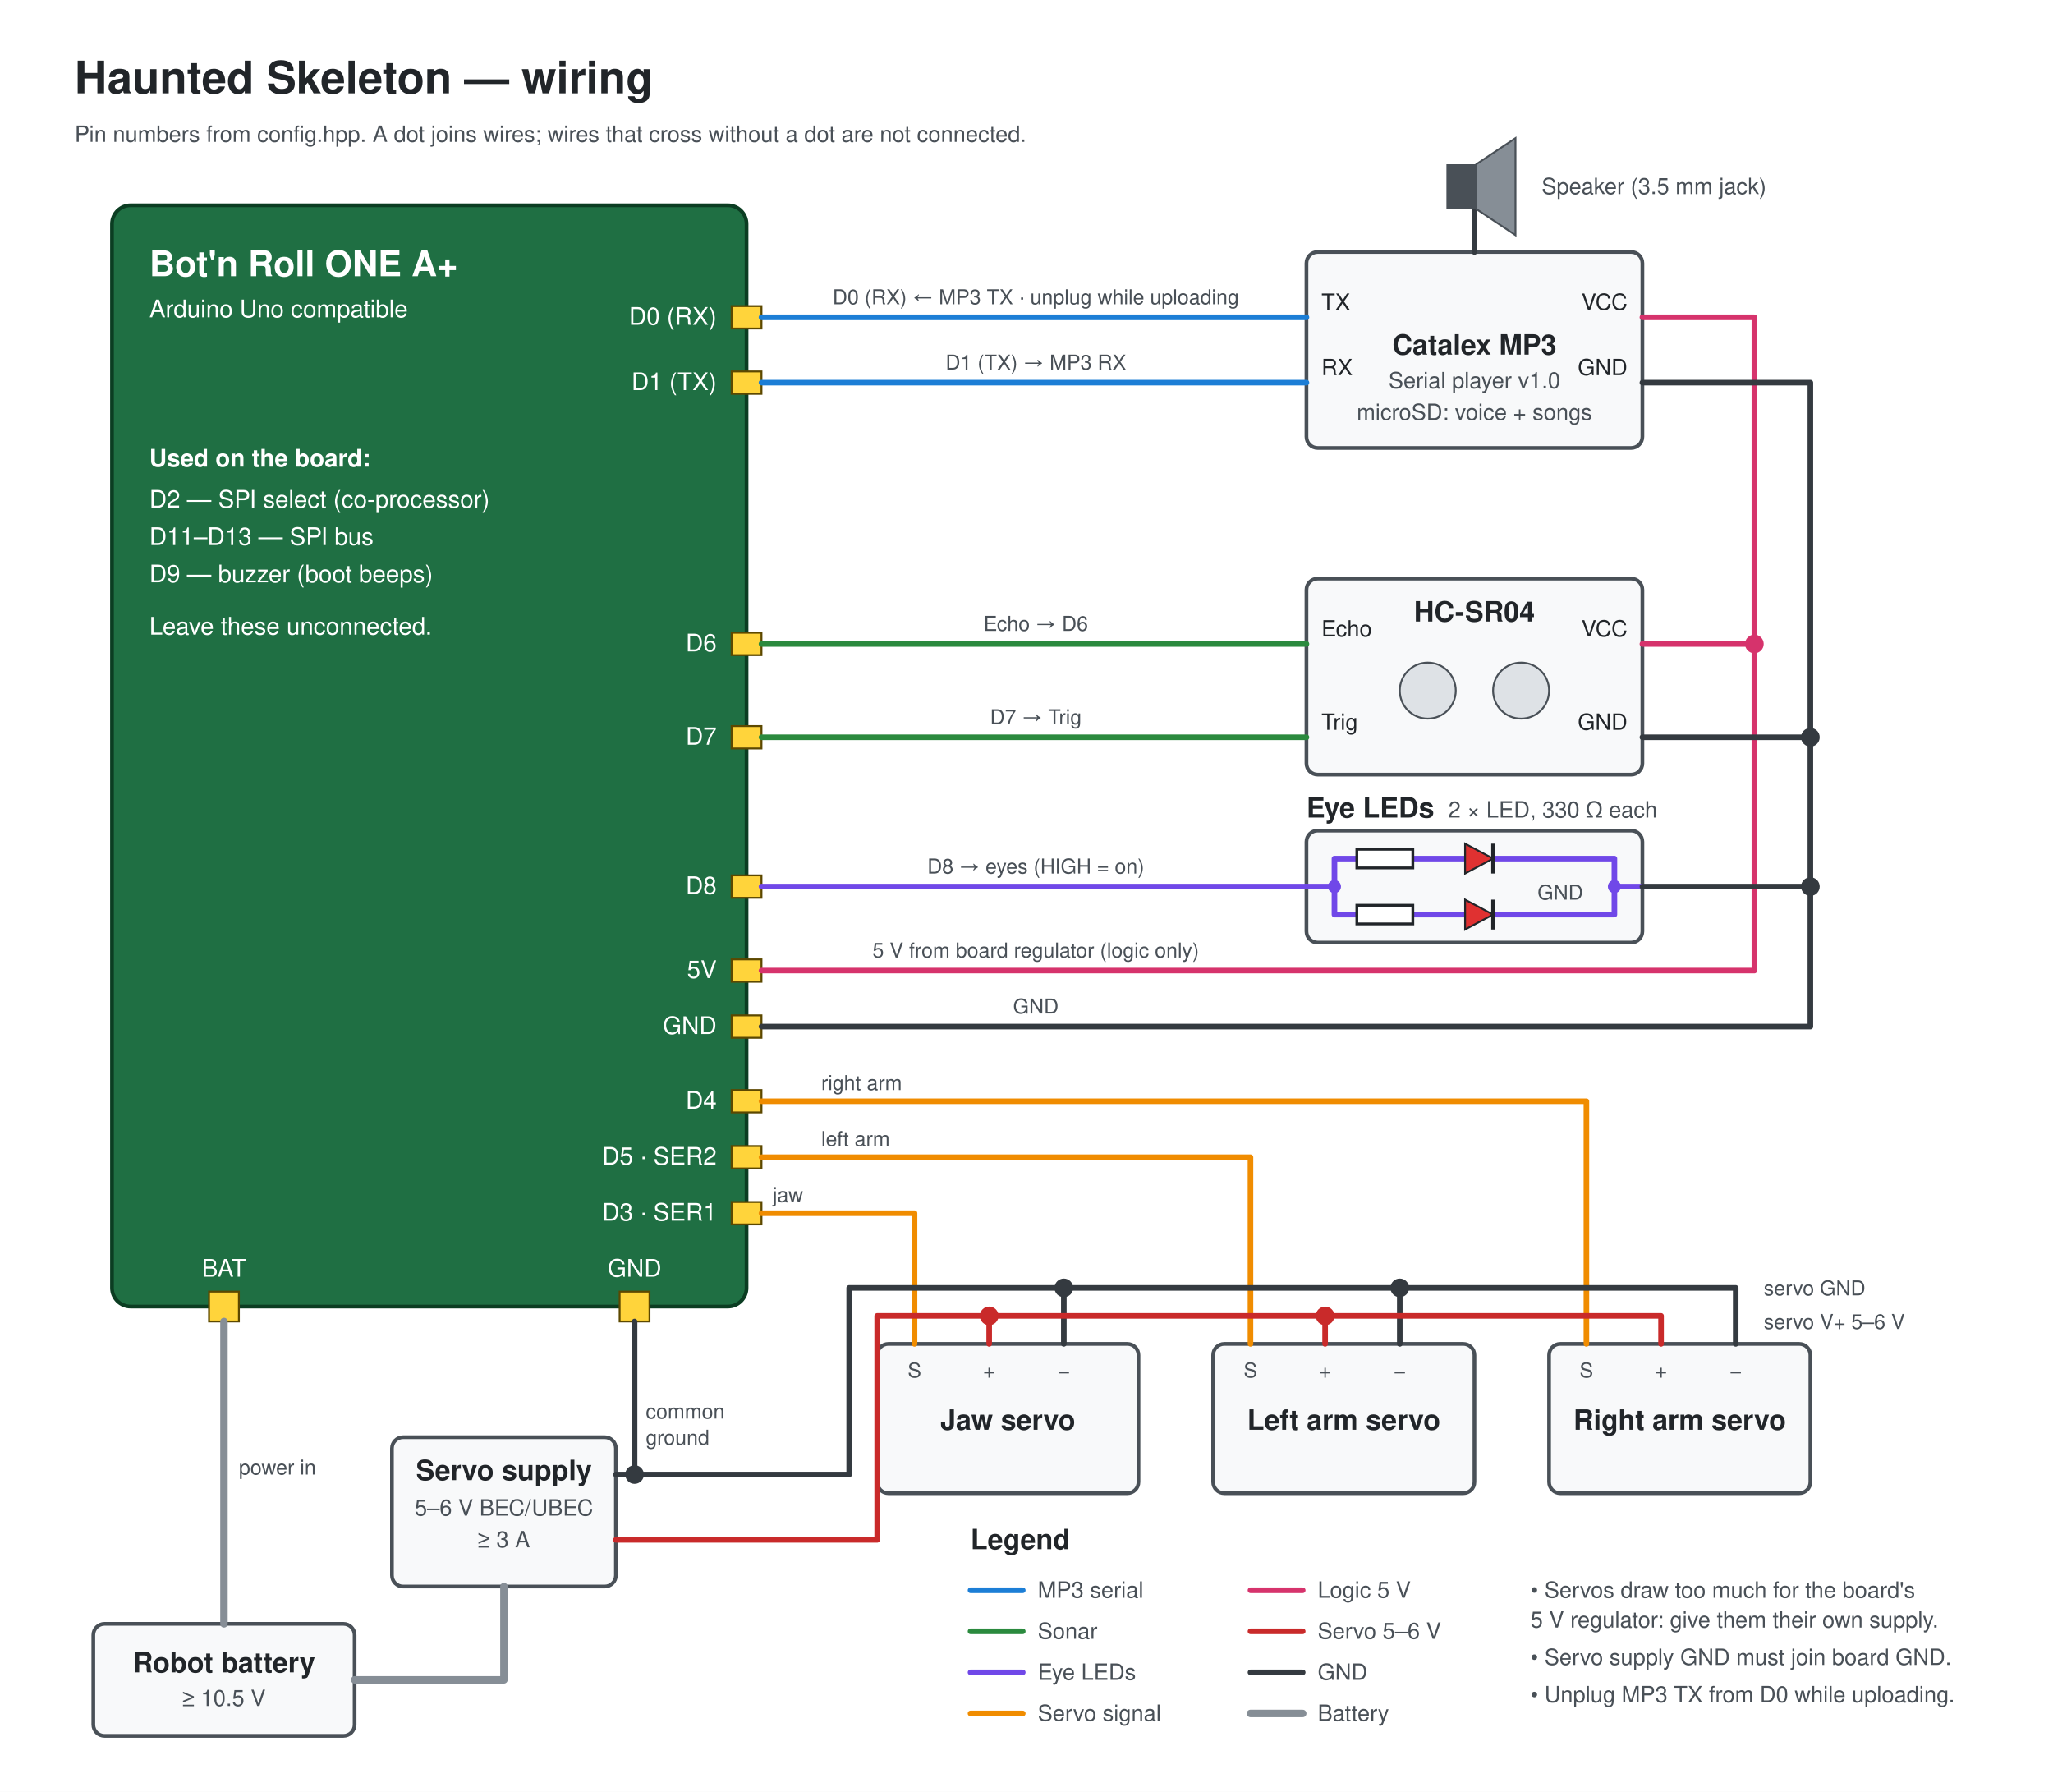
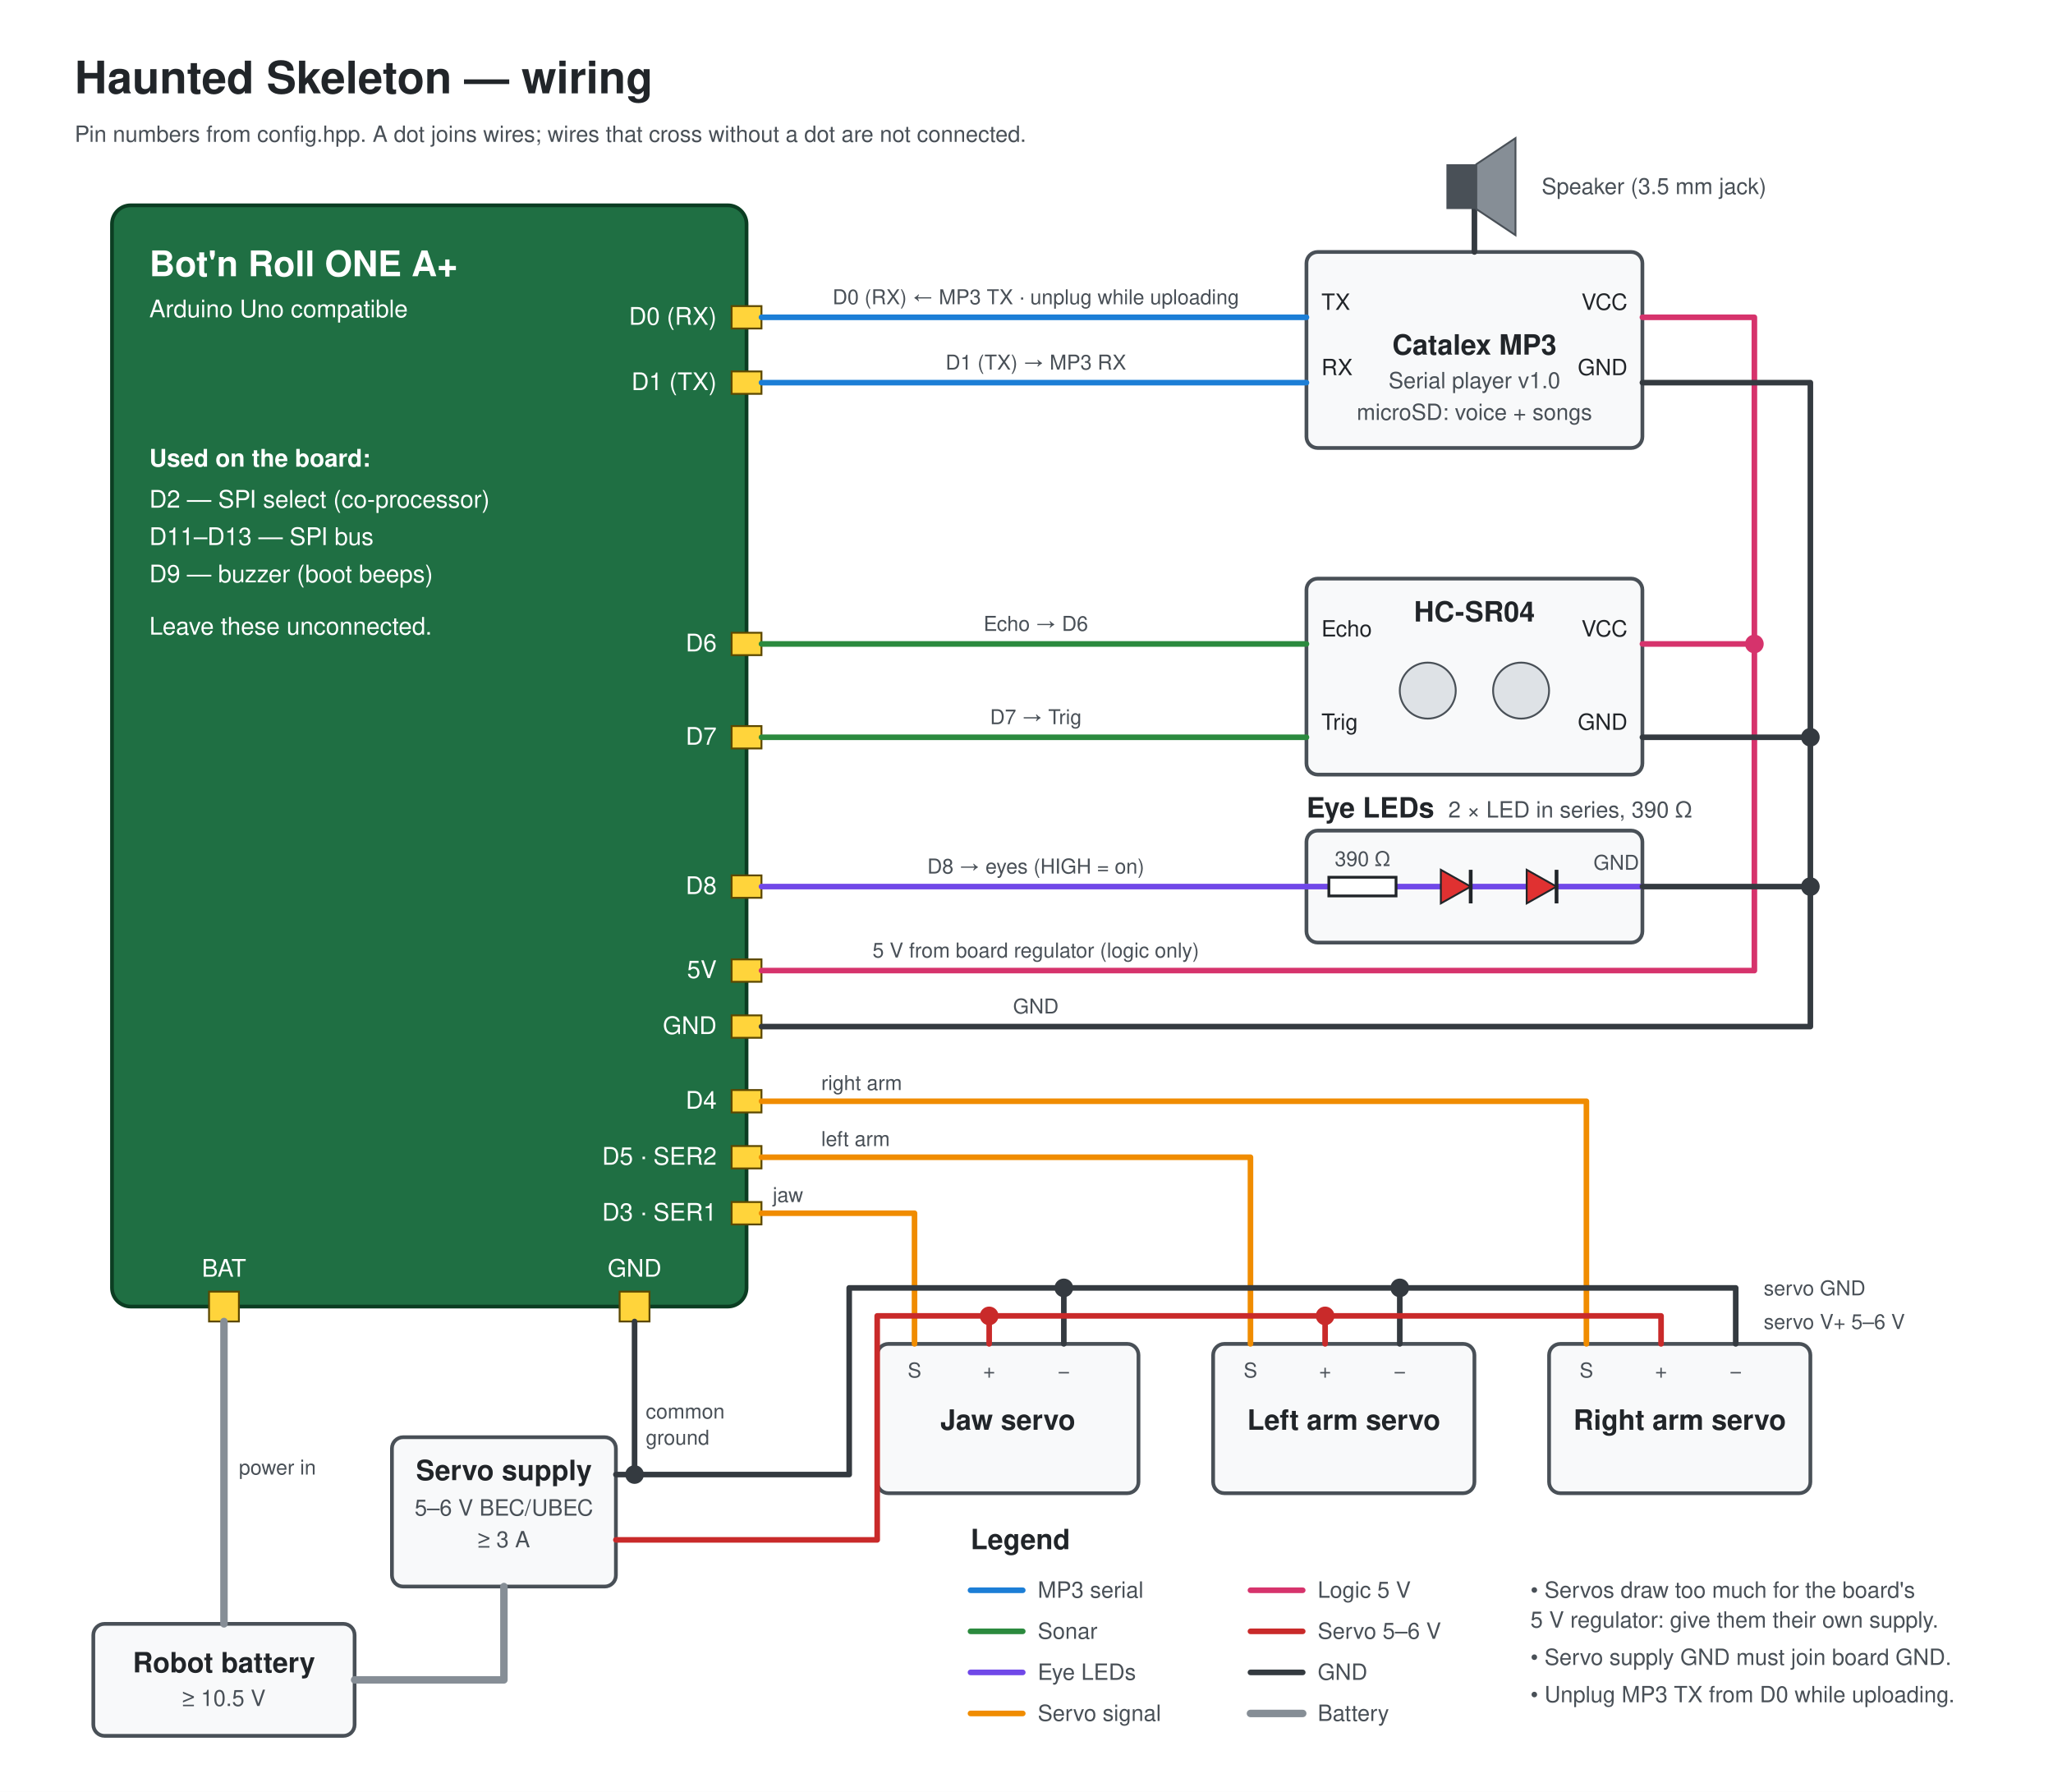
<svg xmlns="http://www.w3.org/2000/svg" viewBox="0 0 1100 960" width="1100" height="960" font-family="Helvetica, Arial, sans-serif">
  <style>
    .w { fill: none; stroke-width: 3; stroke-linejoin: round; stroke-linecap: round; }
    .v5 { stroke: #d6336c; }
    .gnd { stroke: #343a40; }
    .ser { stroke: #1c7ed6; }
    .son { stroke: #2b8a3e; }
    .eye { stroke: #7048e8; }
    .srv { stroke: #f08c00; }
    .vs { stroke: #c92a2a; }
    .bat { stroke: #868e96; stroke-width: 4; }
    .box { fill: #f8f9fa; stroke: #495057; stroke-width: 2; }
    .h { font-size: 15px; font-weight: bold; fill: #212529; }
    .t { font-size: 12px; fill: #495057; }
    .p { font-size: 12px; fill: #212529; }
    .wl { font-size: 11px; fill: #495057; }
    .pcb { font-size: 13px; fill: #ffffff; }
    .dot { stroke: none; }
  </style>
  <rect width="1100" height="960" fill="#ffffff" />
  <text x="40" y="50" font-size="24" font-weight="bold" fill="#212529">Haunted Skeleton — wiring</text>
  <text x="40" y="76" class="t">Pin numbers from config.hpp. A dot joins wires; wires that cross without a dot are not connected.</text>
  <rect x="60" y="110" width="340" height="590" rx="10" fill="#1f6f43" stroke="#0b3d22" stroke-width="2" />
  <text x="80" y="148" font-size="19" font-weight="bold" fill="#ffffff">Bot'n Roll ONE A+</text>
  <text x="80" y="170" class="pcb">Arduino Uno compatible</text>
  <text x="80" y="250" class="pcb" font-weight="bold">Used on the board:</text>
  <text x="80" y="272" class="pcb">D2 — SPI select (co-processor)</text>
  <text x="80" y="292" class="pcb">D11–D13 — SPI bus</text>
  <text x="80" y="312" class="pcb">D9 — buzzer (boot beeps)</text>
  <text x="80" y="340" class="pcb">Leave these unconnected.</text>
  <g class="pcb" text-anchor="end">
    <text x="384" y="174">D0 (RX)</text>
    <text x="384" y="209">D1 (TX)</text>
    <text x="384" y="349">D6</text>
    <text x="384" y="399">D7</text>
    <text x="384" y="479">D8</text>
    <text x="384" y="524">5V</text>
    <text x="384" y="554">GND</text>
    <text x="384" y="594">D4</text>
    <text x="384" y="624">D5 · SER2</text>
    <text x="384" y="654">D3 · SER1</text>
  </g>
  <g fill="#ffd43b" stroke="#5c4800" stroke-width="1">
    <rect x="392" y="164" width="16" height="12" />
    <rect x="392" y="199" width="16" height="12" />
    <rect x="392" y="339" width="16" height="12" />
    <rect x="392" y="389" width="16" height="12" />
    <rect x="392" y="469" width="16" height="12" />
    <rect x="392" y="514" width="16" height="12" />
    <rect x="392" y="544" width="16" height="12" />
    <rect x="392" y="584" width="16" height="12" />
    <rect x="392" y="614" width="16" height="12" />
    <rect x="392" y="644" width="16" height="12" />
    <rect x="112" y="692" width="16" height="16" />
    <rect x="332" y="692" width="16" height="16" />
  </g>
  <text x="120" y="684" class="pcb" text-anchor="middle">BAT</text>
  <text x="340" y="684" class="pcb" text-anchor="middle">GND</text>
  <rect x="700" y="135" width="180" height="105" rx="6" class="box" />
  <text x="790" y="190" class="h" text-anchor="middle">Catalex MP3</text>
  <text x="790" y="208" class="t" text-anchor="middle">Serial player v1.0</text>
  <text x="790" y="225" class="t" text-anchor="middle">microSD: voice + songs</text>
  <text x="708" y="166" class="p">TX</text>
  <text x="708" y="201" class="p">RX</text>
  <text x="872" y="166" class="p" text-anchor="end">VCC</text>
  <text x="872" y="201" class="p" text-anchor="end">GND</text>
  <path d="M790 135 V112" class="w gnd" />
  <rect x="775" y="88" width="16" height="24" fill="#495057" />
  <path d="M791 88 L812 74 V126 L791 112 Z" fill="#868e96" stroke="#495057" />
  <text x="826" y="104" class="t">Speaker (3.5 mm jack)</text>
  <rect x="700" y="310" width="180" height="105" rx="6" class="box" />
  <circle cx="765" cy="370" r="15" fill="#dee2e6" stroke="#495057" />
  <circle cx="815" cy="370" r="15" fill="#dee2e6" stroke="#495057" />
  <text x="790" y="333" class="h" text-anchor="middle">HC-SR04</text>
  <text x="708" y="341" class="p">Echo</text>
  <text x="708" y="391" class="p">Trig</text>
  <text x="872" y="341" class="p" text-anchor="end">VCC</text>
  <text x="872" y="391" class="p" text-anchor="end">GND</text>
  <text x="700" y="438" class="h">Eye LEDs</text>
-   <text x="776" y="438" class="t">2 × LED, 330 Ω each</text>
+   <text x="776" y="438" class="t">2 × LED in series, 390 Ω</text>
  <rect x="700" y="445" width="180" height="60" rx="6" class="box" />
-   <path d="M700 475 H715 M715 460 V490 M715 460 H727 M715 490 H727            M757 460 H785 M757 490 H785 M800 460 H865 M800 490 H865            M865 460 V490 M865 475 H880" class="w eye" stroke-width="2" />
-   <rect x="727" y="455" width="30" height="10" fill="#ffffff" stroke="#212529" stroke-width="1.5" />
-   <rect x="727" y="485" width="30" height="10" fill="#ffffff" stroke="#212529" stroke-width="1.5" />
-   <path d="M785 452 L800 460 L785 468 Z M785 482 L800 490 L785 498 Z" fill="#e03131" stroke="#212529" stroke-width="1" />
-   <path d="M800 452 V468 M800 482 V498" stroke="#212529" stroke-width="2" />
-   <circle cx="715" cy="475" r="3.5" fill="#7048e8" class="dot" />
-   <circle cx="865" cy="475" r="3.5" fill="#7048e8" class="dot" />
-   <text x="836" y="482" class="wl" text-anchor="middle">GND</text>
+   <path d="M700 475 H712 M748 475 H772 M788 475 H818 M834 475 H880" class="w eye" stroke-width="2" />
+   <rect x="712" y="470" width="36" height="10" fill="#ffffff" stroke="#212529" stroke-width="1.5" />
+   <text x="730" y="464" class="wl" text-anchor="middle">390 Ω</text>
+   <path d="M772 466 L788 475 L772 484 Z M818 466 L834 475 L818 484 Z" fill="#e03131" stroke="#212529" stroke-width="1" />
+   <path d="M788 466 V484 M834 466 V484" stroke="#212529" stroke-width="2" />
+   <text x="866" y="466" class="wl" text-anchor="middle">GND</text>
  <g>
    <rect x="470" y="720" width="140" height="80" rx="6" class="box" />
    <text x="540" y="766" class="h" text-anchor="middle">Jaw servo</text>
    <rect x="650" y="720" width="140" height="80" rx="6" class="box" />
    <text x="720" y="766" class="h" text-anchor="middle">Left arm servo</text>
    <rect x="830" y="720" width="140" height="80" rx="6" class="box" />
    <text x="900" y="766" class="h" text-anchor="middle">Right arm servo</text>
    <g class="wl" text-anchor="middle">
      <text x="490" y="738">S</text>
      <text x="530" y="738">+</text>
      <text x="570" y="738">−</text>
      <text x="670" y="738">S</text>
      <text x="710" y="738">+</text>
      <text x="750" y="738">−</text>
      <text x="850" y="738">S</text>
      <text x="890" y="738">+</text>
      <text x="930" y="738">−</text>
    </g>
  </g>
  <rect x="210" y="770" width="120" height="80" rx="6" class="box" />
  <text x="270" y="793" class="h" text-anchor="middle">Servo supply</text>
  <text x="270" y="812" class="t" text-anchor="middle">5–6 V BEC/UBEC</text>
  <text x="270" y="829" class="t" text-anchor="middle">≥ 3 A</text>
  <rect x="50" y="870" width="140" height="60" rx="6" class="box" />
  <text x="120" y="896" class="h" text-anchor="middle">Robot battery</text>
  <text x="120" y="914" class="t" text-anchor="middle">≥ 10.5 V</text>
  <path d="M120 870 V708" class="w bat" />
  <path d="M190 900 H270 V850" class="w bat" />
  <text x="128" y="790" class="wl">power in</text>
  <path d="M408 170 H700" class="w ser" />
  <path d="M408 205 H700" class="w ser" />
  <text x="555" y="163" class="wl" text-anchor="middle">D0 (RX) ← MP3 TX · unplug while uploading</text>
  <text x="555" y="198" class="wl" text-anchor="middle">D1 (TX) → MP3 RX</text>
  <path d="M408 345 H700" class="w son" />
  <path d="M408 395 H700" class="w son" />
  <text x="555" y="338" class="wl" text-anchor="middle">Echo → D6</text>
  <text x="555" y="388" class="wl" text-anchor="middle">D7 → Trig</text>
  <path d="M408 475 H700" class="w eye" />
  <text x="555" y="468" class="wl" text-anchor="middle">D8 → eyes (HIGH = on)</text>
  <path d="M408 520 H940 V170 H880" class="w v5" />
  <path d="M940 345 H880" class="w v5" />
  <circle cx="940" cy="345" r="5" fill="#d6336c" class="dot" />
  <text x="555" y="513" class="wl" text-anchor="middle">5 V from board regulator (logic only)</text>
  <path d="M408 550 H970 V205 H880" class="w gnd" />
  <path d="M970 395 H880 M970 475 H880" class="w gnd" />
  <circle cx="970" cy="395" r="5" fill="#343a40" class="dot" />
  <circle cx="970" cy="475" r="5" fill="#343a40" class="dot" />
  <text x="555" y="543" class="wl" text-anchor="middle">GND</text>
  <path d="M408 590 H850 V720" class="w srv" />
  <path d="M408 620 H670 V720" class="w srv" />
  <path d="M408 650 H490 V720" class="w srv" />
  <text x="440" y="584" class="wl">right arm</text>
  <text x="440" y="614" class="wl">left arm</text>
  <text x="414" y="644" class="wl">jaw</text>
  <path d="M330 790 H455 V690 H930 V720" class="w gnd" />
  <path d="M570 690 V720 M750 690 V720" class="w gnd" />
  <path d="M340 708 V790" class="w gnd" />
  <circle cx="340" cy="790" r="5" fill="#343a40" class="dot" />
  <circle cx="570" cy="690" r="5" fill="#343a40" class="dot" />
  <circle cx="750" cy="690" r="5" fill="#343a40" class="dot" />
  <text x="945" y="694" class="wl">servo GND</text>
  <text x="346" y="760" class="wl">common</text>
  <text x="346" y="774" class="wl">ground</text>
  <path d="M330 825 H470 V705 H890 V720" class="w vs" />
  <path d="M530 705 V720 M710 705 V720" class="w vs" />
  <circle cx="530" cy="705" r="5" fill="#c92a2a" class="dot" />
  <circle cx="710" cy="705" r="5" fill="#c92a2a" class="dot" />
  <text x="945" y="712" class="wl">servo V+ 5–6 V</text>
  <g transform="translate(520 830)">
    <text x="0" y="0" class="h">Legend</text>
    <g class="t">
      <line x1="0" y1="22" x2="28" y2="22" class="w ser" />
      <text x="36" y="26">MP3 serial</text>
      <line x1="0" y1="44" x2="28" y2="44" class="w son" />
      <text x="36" y="48">Sonar</text>
      <line x1="0" y1="66" x2="28" y2="66" class="w eye" />
      <text x="36" y="70">Eye LEDs</text>
      <line x1="0" y1="88" x2="28" y2="88" class="w srv" />
      <text x="36" y="92">Servo signal</text>
      <line x1="150" y1="22" x2="178" y2="22" class="w v5" />
      <text x="186" y="26">Logic 5 V</text>
      <line x1="150" y1="44" x2="178" y2="44" class="w vs" />
      <text x="186" y="48">Servo 5–6 V</text>
      <line x1="150" y1="66" x2="178" y2="66" class="w gnd" />
      <text x="186" y="70">GND</text>
      <line x1="150" y1="88" x2="178" y2="88" class="w bat" />
      <text x="186" y="92">Battery</text>
      <text x="300" y="26">• Servos draw too much for the board's</text>
      <text x="300" y="42">  5 V regulator: give them their own supply.</text>
      <text x="300" y="62">• Servo supply GND must join board GND.</text>
      <text x="300" y="82">• Unplug MP3 TX from D0 while uploading.</text>
    </g>
  </g>
</svg>
